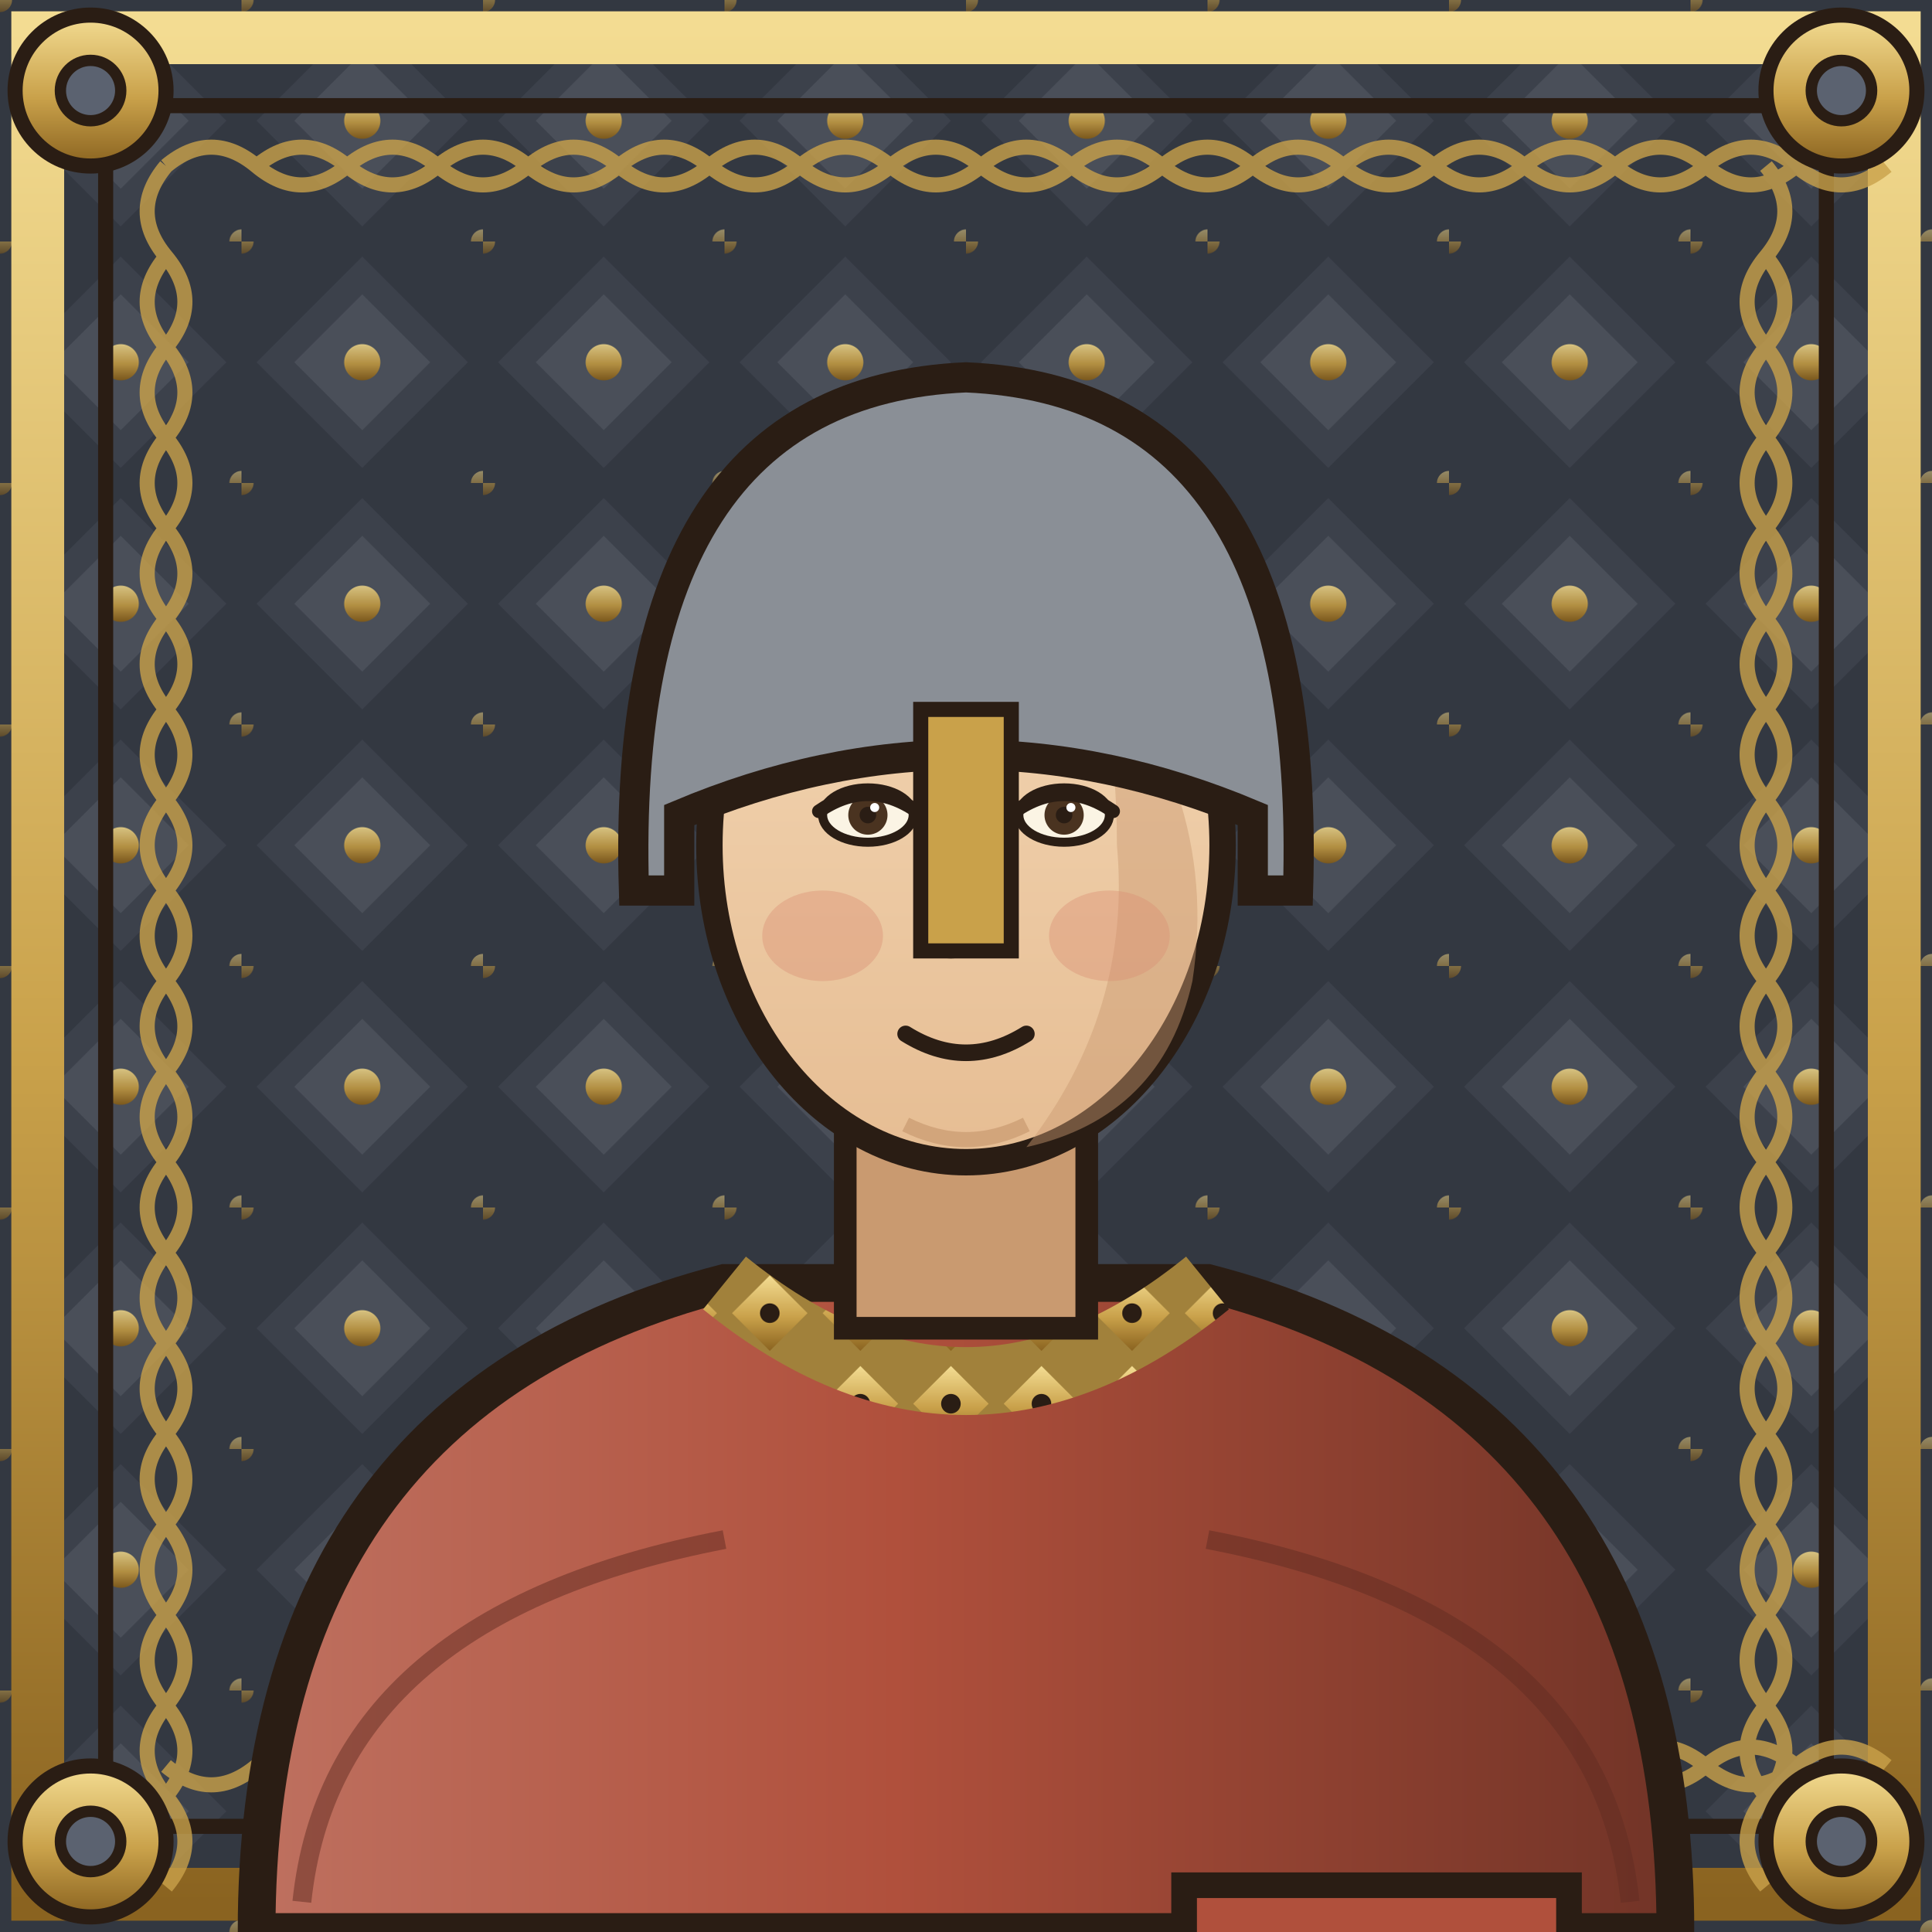
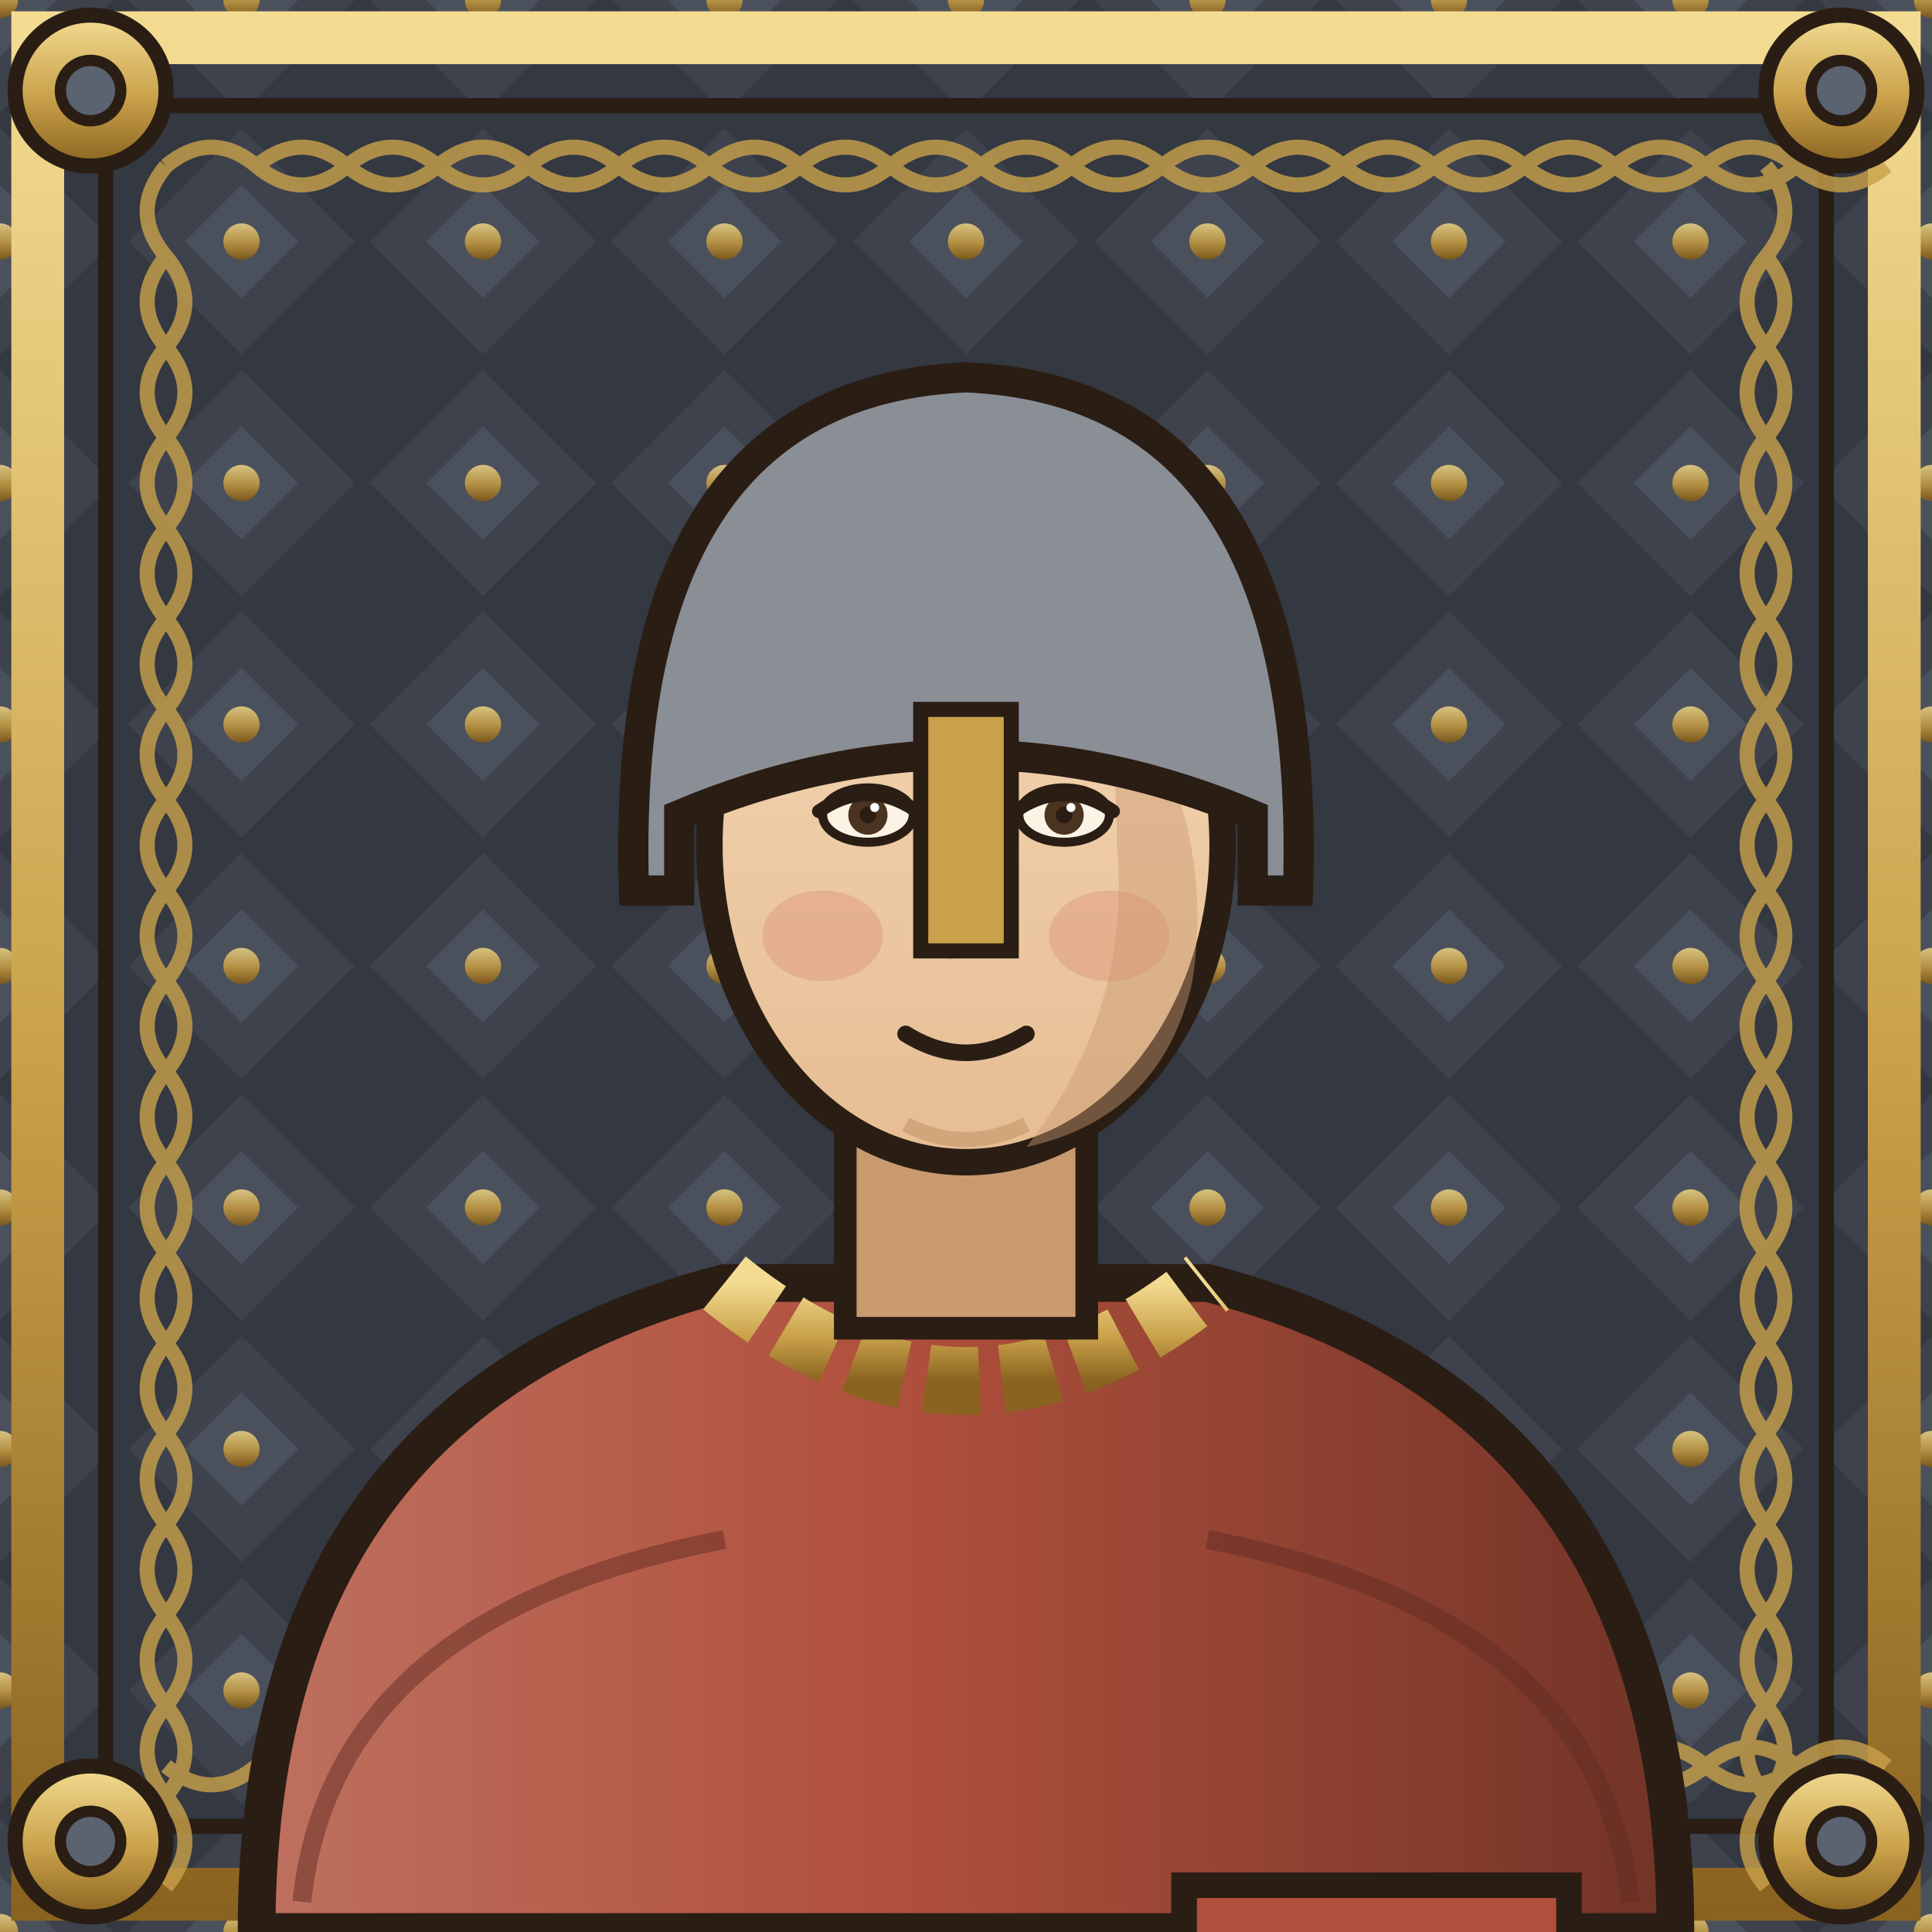
<svg xmlns="http://www.w3.org/2000/svg" viewBox="0 0 256 256" width="256" height="256">
  <defs>
    <linearGradient id="gold" x1="0" y1="0" x2="0" y2="1">
      <stop offset="0" stop-color="#f3dc92" />
      <stop offset="0.55" stop-color="#c9a14a" />
      <stop offset="1" stop-color="#8a6320" />
    </linearGradient>
    <linearGradient id="steel" x1="0" y1="0" x2="1" y2="1">
      <stop offset="0" stop-color="#eef1f4" />
      <stop offset="0.5" stop-color="#8a8f96" />
      <stop offset="1" stop-color="#4b5058" />
    </linearGradient>
    <linearGradient id="skin" x1="0" y1="0" x2="0" y2="1">
      <stop offset="0" stop-color="#f4d8b6" />
      <stop offset="1" stop-color="#e6bd93" />
    </linearGradient>
    <linearGradient id="parch" x1="0" y1="0" x2="0" y2="1">
      <stop offset="0" stop-color="#f4ead2" />
      <stop offset="1" stop-color="#e9dcbf" />
    </linearGradient>
  </defs>
  <defs>
    <linearGradient id="robe" x1="0" y1="0" x2="1" y2="0">
      <stop offset="0" stop-color="#be705f" />
      <stop offset="0.45" stop-color="#b0503c" />
      <stop offset="1" stop-color="#723427" />
    </linearGradient>
-     <pattern id="emb" width="12" height="12" patternUnits="userSpaceOnUse">
-       <rect width="12" height="12" fill="#a1813b" />
-       <path d="M6 1 L11 6 L6 11 L1 6 Z" fill="url(#gold)" />
-       <circle cx="6" cy="6" r="1.3" fill="#2a1d14" />
-     </pattern>
  </defs>
-   <defs>
-     <pattern id="field" width="32" height="32" patternUnits="userSpaceOnUse">
-       <rect width="32" height="32" fill="#3a3f4a" />
-       <path d="M16 2 L30 16 L16 30 L2 16 Z" fill="#4d535f" opacity="0.55" />
-       <path d="M16 7 L25 16 L16 25 L7 16 Z" fill="#6b727e" opacity="0.4" />
-       <circle cx="16" cy="16" r="2.4" fill="url(#gold)" />
-       <circle cx="0" cy="0" r="1.6" fill="url(#gold)" opacity="0.6" />
-       <circle cx="32" cy="32" r="1.6" fill="url(#gold)" opacity="0.6" />
-     </pattern>
-   </defs>
-   <rect x="0" y="0" width="256" height="256" fill="url(#field)" />
+   <rect width="256" height="256" fill="#3a3f4a" />
+   <path d="M0 -15.0 L15.0 0 L0 15.0 L-15.0 0 Z" fill="#4d535f" opacity="0.6" />
+   <path d="M0 -7.5 L7.5 0 L0 7.5 L-7.5 0 Z" fill="#6f7581" opacity="0.4" />
+   <circle cx="0" cy="0" r="2.4" fill="url(#gold)" />
+   <path d="M32 -15.0 L47.0 0 L32 15.0 L17.0 0 Z" fill="#4d535f" opacity="0.6" />
+   <path d="M32 -7.5 L39.5 0 L32 7.5 L24.5 0 Z" fill="#6f7581" opacity="0.4" />
+   <circle cx="32" cy="0" r="2.4" fill="url(#gold)" />
+   <path d="M64 -15.0 L79.0 0 L64 15.0 L49.0 0 Z" fill="#4d535f" opacity="0.6" />
+   <path d="M64 -7.5 L71.5 0 L64 7.5 L56.5 0 Z" fill="#6f7581" opacity="0.4" />
+   <circle cx="64" cy="0" r="2.4" fill="url(#gold)" />
+   <path d="M96 -15.0 L111.0 0 L96 15.0 L81.0 0 Z" fill="#4d535f" opacity="0.6" />
+   <path d="M96 -7.5 L103.5 0 L96 7.5 L88.5 0 Z" fill="#6f7581" opacity="0.4" />
+   <circle cx="96" cy="0" r="2.4" fill="url(#gold)" />
+   <path d="M128 -15.0 L143.0 0 L128 15.0 L113.0 0 Z" fill="#4d535f" opacity="0.6" />
+   <path d="M128 -7.5 L135.5 0 L128 7.5 L120.5 0 Z" fill="#6f7581" opacity="0.4" />
+   <circle cx="128" cy="0" r="2.4" fill="url(#gold)" />
+   <path d="M160 -15.0 L175.0 0 L160 15.0 L145.0 0 Z" fill="#4d535f" opacity="0.6" />
+   <path d="M160 -7.5 L167.5 0 L160 7.5 L152.5 0 Z" fill="#6f7581" opacity="0.4" />
+   <circle cx="160" cy="0" r="2.4" fill="url(#gold)" />
+   <path d="M192 -15.0 L207.0 0 L192 15.0 L177.0 0 Z" fill="#4d535f" opacity="0.6" />
+   <path d="M192 -7.5 L199.5 0 L192 7.5 L184.5 0 Z" fill="#6f7581" opacity="0.4" />
+   <circle cx="192" cy="0" r="2.4" fill="url(#gold)" />
+   <path d="M224 -15.0 L239.0 0 L224 15.0 L209.0 0 Z" fill="#4d535f" opacity="0.6" />
+   <path d="M224 -7.5 L231.5 0 L224 7.5 L216.5 0 Z" fill="#6f7581" opacity="0.4" />
+   <circle cx="224" cy="0" r="2.4" fill="url(#gold)" />
+   <path d="M256 -15.0 L271.0 0 L256 15.0 L241.0 0 Z" fill="#4d535f" opacity="0.6" />
+   <path d="M256 -7.5 L263.5 0 L256 7.5 L248.5 0 Z" fill="#6f7581" opacity="0.4" />
+   <circle cx="256" cy="0" r="2.4" fill="url(#gold)" />
+   <path d="M0 17.0 L15.0 32 L0 47.0 L-15.0 32 Z" fill="#4d535f" opacity="0.6" />
+   <path d="M0 24.5 L7.5 32 L0 39.5 L-7.5 32 Z" fill="#6f7581" opacity="0.4" />
+   <circle cx="0" cy="32" r="2.4" fill="url(#gold)" />
+   <path d="M32 17.0 L47.0 32 L32 47.0 L17.0 32 Z" fill="#4d535f" opacity="0.6" />
+   <path d="M32 24.5 L39.5 32 L32 39.5 L24.5 32 Z" fill="#6f7581" opacity="0.4" />
+   <circle cx="32" cy="32" r="2.4" fill="url(#gold)" />
+   <path d="M64 17.0 L79.0 32 L64 47.0 L49.0 32 Z" fill="#4d535f" opacity="0.6" />
+   <path d="M64 24.5 L71.5 32 L64 39.5 L56.5 32 Z" fill="#6f7581" opacity="0.4" />
+   <circle cx="64" cy="32" r="2.4" fill="url(#gold)" />
+   <path d="M96 17.0 L111.0 32 L96 47.0 L81.0 32 Z" fill="#4d535f" opacity="0.6" />
+   <path d="M96 24.5 L103.5 32 L96 39.5 L88.5 32 Z" fill="#6f7581" opacity="0.4" />
+   <circle cx="96" cy="32" r="2.4" fill="url(#gold)" />
+   <path d="M128 17.0 L143.0 32 L128 47.0 L113.0 32 Z" fill="#4d535f" opacity="0.6" />
+   <path d="M128 24.5 L135.5 32 L128 39.5 L120.5 32 Z" fill="#6f7581" opacity="0.4" />
+   <circle cx="128" cy="32" r="2.4" fill="url(#gold)" />
+   <path d="M160 17.0 L175.0 32 L160 47.0 L145.0 32 Z" fill="#4d535f" opacity="0.6" />
+   <path d="M160 24.5 L167.5 32 L160 39.5 L152.5 32 Z" fill="#6f7581" opacity="0.4" />
+   <circle cx="160" cy="32" r="2.4" fill="url(#gold)" />
+   <path d="M192 17.0 L207.0 32 L192 47.0 L177.0 32 Z" fill="#4d535f" opacity="0.6" />
+   <path d="M192 24.5 L199.5 32 L192 39.5 L184.5 32 Z" fill="#6f7581" opacity="0.4" />
+   <circle cx="192" cy="32" r="2.4" fill="url(#gold)" />
+   <path d="M224 17.0 L239.0 32 L224 47.0 L209.0 32 Z" fill="#4d535f" opacity="0.6" />
+   <path d="M224 24.5 L231.5 32 L224 39.5 L216.5 32 Z" fill="#6f7581" opacity="0.4" />
+   <circle cx="224" cy="32" r="2.4" fill="url(#gold)" />
+   <path d="M256 17.0 L271.0 32 L256 47.0 L241.0 32 Z" fill="#4d535f" opacity="0.6" />
+   <path d="M256 24.5 L263.5 32 L256 39.5 L248.5 32 Z" fill="#6f7581" opacity="0.4" />
+   <circle cx="256" cy="32" r="2.4" fill="url(#gold)" />
+   <path d="M0 49.0 L15.0 64 L0 79.0 L-15.0 64 Z" fill="#4d535f" opacity="0.6" />
+   <path d="M0 56.5 L7.5 64 L0 71.5 L-7.5 64 Z" fill="#6f7581" opacity="0.4" />
+   <circle cx="0" cy="64" r="2.4" fill="url(#gold)" />
+   <path d="M32 49.0 L47.0 64 L32 79.0 L17.0 64 Z" fill="#4d535f" opacity="0.6" />
+   <path d="M32 56.5 L39.5 64 L32 71.5 L24.5 64 Z" fill="#6f7581" opacity="0.4" />
+   <circle cx="32" cy="64" r="2.4" fill="url(#gold)" />
+   <path d="M64 49.0 L79.0 64 L64 79.0 L49.0 64 Z" fill="#4d535f" opacity="0.6" />
+   <path d="M64 56.5 L71.5 64 L64 71.5 L56.5 64 Z" fill="#6f7581" opacity="0.4" />
+   <circle cx="64" cy="64" r="2.4" fill="url(#gold)" />
+   <path d="M96 49.0 L111.0 64 L96 79.0 L81.0 64 Z" fill="#4d535f" opacity="0.6" />
+   <path d="M96 56.5 L103.5 64 L96 71.5 L88.5 64 Z" fill="#6f7581" opacity="0.4" />
+   <circle cx="96" cy="64" r="2.4" fill="url(#gold)" />
+   <path d="M128 49.0 L143.0 64 L128 79.0 L113.0 64 Z" fill="#4d535f" opacity="0.6" />
+   <path d="M128 56.5 L135.5 64 L128 71.5 L120.5 64 Z" fill="#6f7581" opacity="0.4" />
+   <circle cx="128" cy="64" r="2.4" fill="url(#gold)" />
+   <path d="M160 49.0 L175.0 64 L160 79.0 L145.0 64 Z" fill="#4d535f" opacity="0.6" />
+   <path d="M160 56.5 L167.5 64 L160 71.5 L152.5 64 Z" fill="#6f7581" opacity="0.4" />
+   <circle cx="160" cy="64" r="2.4" fill="url(#gold)" />
+   <path d="M192 49.0 L207.0 64 L192 79.0 L177.0 64 Z" fill="#4d535f" opacity="0.6" />
+   <path d="M192 56.5 L199.5 64 L192 71.5 L184.5 64 Z" fill="#6f7581" opacity="0.4" />
+   <circle cx="192" cy="64" r="2.4" fill="url(#gold)" />
+   <path d="M224 49.0 L239.0 64 L224 79.0 L209.0 64 Z" fill="#4d535f" opacity="0.6" />
+   <path d="M224 56.5 L231.5 64 L224 71.5 L216.5 64 Z" fill="#6f7581" opacity="0.4" />
+   <circle cx="224" cy="64" r="2.4" fill="url(#gold)" />
+   <path d="M256 49.0 L271.0 64 L256 79.0 L241.0 64 Z" fill="#4d535f" opacity="0.6" />
+   <path d="M256 56.5 L263.5 64 L256 71.5 L248.5 64 Z" fill="#6f7581" opacity="0.4" />
+   <circle cx="256" cy="64" r="2.4" fill="url(#gold)" />
+   <path d="M0 81.0 L15.0 96 L0 111.0 L-15.0 96 Z" fill="#4d535f" opacity="0.6" />
+   <path d="M0 88.5 L7.5 96 L0 103.5 L-7.5 96 Z" fill="#6f7581" opacity="0.4" />
+   <circle cx="0" cy="96" r="2.4" fill="url(#gold)" />
+   <path d="M32 81.0 L47.0 96 L32 111.0 L17.0 96 Z" fill="#4d535f" opacity="0.6" />
+   <path d="M32 88.5 L39.5 96 L32 103.5 L24.5 96 Z" fill="#6f7581" opacity="0.4" />
+   <circle cx="32" cy="96" r="2.4" fill="url(#gold)" />
+   <path d="M64 81.0 L79.0 96 L64 111.0 L49.0 96 Z" fill="#4d535f" opacity="0.6" />
+   <path d="M64 88.5 L71.5 96 L64 103.5 L56.5 96 Z" fill="#6f7581" opacity="0.4" />
+   <circle cx="64" cy="96" r="2.4" fill="url(#gold)" />
+   <path d="M96 81.0 L111.0 96 L96 111.0 L81.0 96 Z" fill="#4d535f" opacity="0.6" />
+   <path d="M96 88.5 L103.5 96 L96 103.5 L88.5 96 Z" fill="#6f7581" opacity="0.4" />
+   <circle cx="96" cy="96" r="2.4" fill="url(#gold)" />
+   <path d="M128 81.0 L143.0 96 L128 111.0 L113.0 96 Z" fill="#4d535f" opacity="0.6" />
+   <path d="M128 88.5 L135.5 96 L128 103.5 L120.5 96 Z" fill="#6f7581" opacity="0.4" />
+   <circle cx="128" cy="96" r="2.4" fill="url(#gold)" />
+   <path d="M160 81.0 L175.0 96 L160 111.0 L145.0 96 Z" fill="#4d535f" opacity="0.6" />
+   <path d="M160 88.5 L167.5 96 L160 103.5 L152.5 96 Z" fill="#6f7581" opacity="0.4" />
+   <circle cx="160" cy="96" r="2.4" fill="url(#gold)" />
+   <path d="M192 81.0 L207.0 96 L192 111.0 L177.0 96 Z" fill="#4d535f" opacity="0.6" />
+   <path d="M192 88.5 L199.5 96 L192 103.5 L184.5 96 Z" fill="#6f7581" opacity="0.4" />
+   <circle cx="192" cy="96" r="2.4" fill="url(#gold)" />
+   <path d="M224 81.0 L239.0 96 L224 111.0 L209.0 96 Z" fill="#4d535f" opacity="0.6" />
+   <path d="M224 88.5 L231.5 96 L224 103.5 L216.5 96 Z" fill="#6f7581" opacity="0.4" />
+   <circle cx="224" cy="96" r="2.4" fill="url(#gold)" />
+   <path d="M256 81.0 L271.0 96 L256 111.0 L241.0 96 Z" fill="#4d535f" opacity="0.6" />
+   <path d="M256 88.5 L263.5 96 L256 103.5 L248.5 96 Z" fill="#6f7581" opacity="0.4" />
+   <circle cx="256" cy="96" r="2.4" fill="url(#gold)" />
+   <path d="M0 113.0 L15.0 128 L0 143.0 L-15.0 128 Z" fill="#4d535f" opacity="0.6" />
+   <path d="M0 120.5 L7.5 128 L0 135.5 L-7.5 128 Z" fill="#6f7581" opacity="0.4" />
+   <circle cx="0" cy="128" r="2.4" fill="url(#gold)" />
+   <path d="M32 113.0 L47.0 128 L32 143.0 L17.0 128 Z" fill="#4d535f" opacity="0.6" />
+   <path d="M32 120.5 L39.5 128 L32 135.5 L24.5 128 Z" fill="#6f7581" opacity="0.4" />
+   <circle cx="32" cy="128" r="2.4" fill="url(#gold)" />
+   <path d="M64 113.0 L79.0 128 L64 143.0 L49.0 128 Z" fill="#4d535f" opacity="0.6" />
+   <path d="M64 120.5 L71.5 128 L64 135.5 L56.5 128 Z" fill="#6f7581" opacity="0.4" />
+   <circle cx="64" cy="128" r="2.4" fill="url(#gold)" />
+   <path d="M96 113.0 L111.0 128 L96 143.0 L81.0 128 Z" fill="#4d535f" opacity="0.6" />
+   <path d="M96 120.5 L103.5 128 L96 135.5 L88.5 128 Z" fill="#6f7581" opacity="0.4" />
+   <circle cx="96" cy="128" r="2.4" fill="url(#gold)" />
+   <path d="M128 113.0 L143.0 128 L128 143.0 L113.0 128 Z" fill="#4d535f" opacity="0.6" />
+   <path d="M128 120.5 L135.5 128 L128 135.5 L120.5 128 Z" fill="#6f7581" opacity="0.4" />
+   <circle cx="128" cy="128" r="2.4" fill="url(#gold)" />
+   <path d="M160 113.0 L175.0 128 L160 143.0 L145.0 128 Z" fill="#4d535f" opacity="0.6" />
+   <path d="M160 120.5 L167.5 128 L160 135.5 L152.5 128 Z" fill="#6f7581" opacity="0.4" />
+   <circle cx="160" cy="128" r="2.4" fill="url(#gold)" />
+   <path d="M192 113.0 L207.0 128 L192 143.0 L177.0 128 Z" fill="#4d535f" opacity="0.6" />
+   <path d="M192 120.5 L199.5 128 L192 135.5 L184.5 128 Z" fill="#6f7581" opacity="0.4" />
+   <circle cx="192" cy="128" r="2.4" fill="url(#gold)" />
+   <path d="M224 113.0 L239.0 128 L224 143.0 L209.0 128 Z" fill="#4d535f" opacity="0.6" />
+   <path d="M224 120.5 L231.5 128 L224 135.5 L216.5 128 Z" fill="#6f7581" opacity="0.4" />
+   <circle cx="224" cy="128" r="2.4" fill="url(#gold)" />
+   <path d="M256 113.0 L271.0 128 L256 143.0 L241.0 128 Z" fill="#4d535f" opacity="0.6" />
+   <path d="M256 120.5 L263.5 128 L256 135.5 L248.5 128 Z" fill="#6f7581" opacity="0.4" />
+   <circle cx="256" cy="128" r="2.4" fill="url(#gold)" />
+   <path d="M0 145.0 L15.0 160 L0 175.0 L-15.0 160 Z" fill="#4d535f" opacity="0.6" />
+   <path d="M0 152.5 L7.5 160 L0 167.5 L-7.5 160 Z" fill="#6f7581" opacity="0.4" />
+   <circle cx="0" cy="160" r="2.4" fill="url(#gold)" />
+   <path d="M32 145.0 L47.0 160 L32 175.0 L17.0 160 Z" fill="#4d535f" opacity="0.6" />
+   <path d="M32 152.5 L39.5 160 L32 167.5 L24.5 160 Z" fill="#6f7581" opacity="0.4" />
+   <circle cx="32" cy="160" r="2.4" fill="url(#gold)" />
+   <path d="M64 145.0 L79.0 160 L64 175.0 L49.0 160 Z" fill="#4d535f" opacity="0.6" />
+   <path d="M64 152.5 L71.5 160 L64 167.5 L56.5 160 Z" fill="#6f7581" opacity="0.4" />
+   <circle cx="64" cy="160" r="2.4" fill="url(#gold)" />
+   <path d="M96 145.0 L111.0 160 L96 175.0 L81.0 160 Z" fill="#4d535f" opacity="0.6" />
+   <path d="M96 152.5 L103.5 160 L96 167.5 L88.5 160 Z" fill="#6f7581" opacity="0.4" />
+   <circle cx="96" cy="160" r="2.4" fill="url(#gold)" />
+   <path d="M128 145.0 L143.0 160 L128 175.0 L113.0 160 Z" fill="#4d535f" opacity="0.6" />
+   <path d="M128 152.5 L135.5 160 L128 167.5 L120.5 160 Z" fill="#6f7581" opacity="0.4" />
+   <circle cx="128" cy="160" r="2.4" fill="url(#gold)" />
+   <path d="M160 145.0 L175.0 160 L160 175.0 L145.0 160 Z" fill="#4d535f" opacity="0.6" />
+   <path d="M160 152.5 L167.5 160 L160 167.5 L152.5 160 Z" fill="#6f7581" opacity="0.4" />
+   <circle cx="160" cy="160" r="2.4" fill="url(#gold)" />
+   <path d="M192 145.0 L207.0 160 L192 175.0 L177.0 160 Z" fill="#4d535f" opacity="0.6" />
+   <path d="M192 152.5 L199.5 160 L192 167.5 L184.5 160 Z" fill="#6f7581" opacity="0.4" />
+   <circle cx="192" cy="160" r="2.4" fill="url(#gold)" />
+   <path d="M224 145.0 L239.0 160 L224 175.0 L209.0 160 Z" fill="#4d535f" opacity="0.6" />
+   <path d="M224 152.5 L231.5 160 L224 167.5 L216.5 160 Z" fill="#6f7581" opacity="0.4" />
+   <circle cx="224" cy="160" r="2.4" fill="url(#gold)" />
+   <path d="M256 145.0 L271.0 160 L256 175.0 L241.0 160 Z" fill="#4d535f" opacity="0.6" />
+   <path d="M256 152.5 L263.5 160 L256 167.5 L248.5 160 Z" fill="#6f7581" opacity="0.4" />
+   <circle cx="256" cy="160" r="2.4" fill="url(#gold)" />
+   <path d="M0 177.0 L15.0 192 L0 207.0 L-15.0 192 Z" fill="#4d535f" opacity="0.6" />
+   <path d="M0 184.5 L7.5 192 L0 199.5 L-7.5 192 Z" fill="#6f7581" opacity="0.4" />
+   <circle cx="0" cy="192" r="2.4" fill="url(#gold)" />
+   <path d="M32 177.0 L47.0 192 L32 207.0 L17.0 192 Z" fill="#4d535f" opacity="0.6" />
+   <path d="M32 184.5 L39.5 192 L32 199.5 L24.5 192 Z" fill="#6f7581" opacity="0.4" />
+   <circle cx="32" cy="192" r="2.4" fill="url(#gold)" />
+   <path d="M64 177.0 L79.0 192 L64 207.0 L49.0 192 Z" fill="#4d535f" opacity="0.6" />
+   <path d="M64 184.5 L71.5 192 L64 199.5 L56.5 192 Z" fill="#6f7581" opacity="0.4" />
+   <circle cx="64" cy="192" r="2.4" fill="url(#gold)" />
+   <path d="M96 177.0 L111.0 192 L96 207.0 L81.0 192 Z" fill="#4d535f" opacity="0.6" />
+   <path d="M96 184.5 L103.5 192 L96 199.5 L88.5 192 Z" fill="#6f7581" opacity="0.4" />
+   <circle cx="96" cy="192" r="2.4" fill="url(#gold)" />
+   <path d="M128 177.0 L143.0 192 L128 207.0 L113.0 192 Z" fill="#4d535f" opacity="0.6" />
+   <path d="M128 184.5 L135.5 192 L128 199.5 L120.5 192 Z" fill="#6f7581" opacity="0.4" />
+   <circle cx="128" cy="192" r="2.4" fill="url(#gold)" />
+   <path d="M160 177.0 L175.0 192 L160 207.0 L145.0 192 Z" fill="#4d535f" opacity="0.6" />
+   <path d="M160 184.5 L167.5 192 L160 199.5 L152.5 192 Z" fill="#6f7581" opacity="0.4" />
+   <circle cx="160" cy="192" r="2.4" fill="url(#gold)" />
+   <path d="M192 177.0 L207.0 192 L192 207.0 L177.0 192 Z" fill="#4d535f" opacity="0.6" />
+   <path d="M192 184.5 L199.5 192 L192 199.5 L184.5 192 Z" fill="#6f7581" opacity="0.4" />
+   <circle cx="192" cy="192" r="2.4" fill="url(#gold)" />
+   <path d="M224 177.0 L239.0 192 L224 207.0 L209.0 192 Z" fill="#4d535f" opacity="0.6" />
+   <path d="M224 184.5 L231.5 192 L224 199.5 L216.5 192 Z" fill="#6f7581" opacity="0.4" />
+   <circle cx="224" cy="192" r="2.4" fill="url(#gold)" />
+   <path d="M256 177.0 L271.0 192 L256 207.0 L241.0 192 Z" fill="#4d535f" opacity="0.6" />
+   <path d="M256 184.5 L263.5 192 L256 199.5 L248.5 192 Z" fill="#6f7581" opacity="0.4" />
+   <circle cx="256" cy="192" r="2.4" fill="url(#gold)" />
+   <path d="M0 209.0 L15.0 224 L0 239.0 L-15.0 224 Z" fill="#4d535f" opacity="0.6" />
+   <path d="M0 216.5 L7.5 224 L0 231.5 L-7.5 224 Z" fill="#6f7581" opacity="0.4" />
+   <circle cx="0" cy="224" r="2.4" fill="url(#gold)" />
+   <path d="M32 209.0 L47.0 224 L32 239.0 L17.0 224 Z" fill="#4d535f" opacity="0.6" />
+   <path d="M32 216.5 L39.5 224 L32 231.5 L24.5 224 Z" fill="#6f7581" opacity="0.4" />
+   <circle cx="32" cy="224" r="2.4" fill="url(#gold)" />
+   <path d="M64 209.0 L79.0 224 L64 239.0 L49.0 224 Z" fill="#4d535f" opacity="0.6" />
+   <path d="M64 216.5 L71.5 224 L64 231.5 L56.5 224 Z" fill="#6f7581" opacity="0.4" />
+   <circle cx="64" cy="224" r="2.4" fill="url(#gold)" />
+   <path d="M96 209.0 L111.0 224 L96 239.0 L81.0 224 Z" fill="#4d535f" opacity="0.6" />
+   <path d="M96 216.5 L103.5 224 L96 231.5 L88.5 224 Z" fill="#6f7581" opacity="0.4" />
+   <circle cx="96" cy="224" r="2.4" fill="url(#gold)" />
+   <path d="M128 209.0 L143.0 224 L128 239.0 L113.0 224 Z" fill="#4d535f" opacity="0.6" />
+   <path d="M128 216.5 L135.5 224 L128 231.5 L120.5 224 Z" fill="#6f7581" opacity="0.4" />
+   <circle cx="128" cy="224" r="2.4" fill="url(#gold)" />
+   <path d="M160 209.0 L175.0 224 L160 239.0 L145.0 224 Z" fill="#4d535f" opacity="0.6" />
+   <path d="M160 216.5 L167.5 224 L160 231.5 L152.5 224 Z" fill="#6f7581" opacity="0.4" />
+   <circle cx="160" cy="224" r="2.4" fill="url(#gold)" />
+   <path d="M192 209.0 L207.0 224 L192 239.0 L177.0 224 Z" fill="#4d535f" opacity="0.6" />
+   <path d="M192 216.5 L199.5 224 L192 231.5 L184.5 224 Z" fill="#6f7581" opacity="0.4" />
+   <circle cx="192" cy="224" r="2.4" fill="url(#gold)" />
+   <path d="M224 209.0 L239.0 224 L224 239.0 L209.0 224 Z" fill="#4d535f" opacity="0.6" />
+   <path d="M224 216.5 L231.5 224 L224 231.5 L216.5 224 Z" fill="#6f7581" opacity="0.4" />
+   <circle cx="224" cy="224" r="2.4" fill="url(#gold)" />
+   <path d="M256 209.0 L271.0 224 L256 239.0 L241.0 224 Z" fill="#4d535f" opacity="0.6" />
+   <path d="M256 216.5 L263.5 224 L256 231.5 L248.5 224 Z" fill="#6f7581" opacity="0.4" />
+   <circle cx="256" cy="224" r="2.4" fill="url(#gold)" />
+   <path d="M0 241.0 L15.0 256 L0 271.0 L-15.0 256 Z" fill="#4d535f" opacity="0.6" />
+   <path d="M0 248.5 L7.5 256 L0 263.5 L-7.5 256 Z" fill="#6f7581" opacity="0.4" />
+   <circle cx="0" cy="256" r="2.4" fill="url(#gold)" />
+   <path d="M32 241.0 L47.0 256 L32 271.0 L17.0 256 Z" fill="#4d535f" opacity="0.6" />
+   <path d="M32 248.5 L39.5 256 L32 263.5 L24.5 256 Z" fill="#6f7581" opacity="0.4" />
+   <circle cx="32" cy="256" r="2.4" fill="url(#gold)" />
+   <path d="M64 241.0 L79.0 256 L64 271.0 L49.0 256 Z" fill="#4d535f" opacity="0.6" />
+   <path d="M64 248.5 L71.5 256 L64 263.5 L56.5 256 Z" fill="#6f7581" opacity="0.4" />
+   <circle cx="64" cy="256" r="2.4" fill="url(#gold)" />
+   <path d="M96 241.0 L111.0 256 L96 271.0 L81.0 256 Z" fill="#4d535f" opacity="0.6" />
+   <path d="M96 248.5 L103.5 256 L96 263.5 L88.5 256 Z" fill="#6f7581" opacity="0.4" />
+   <circle cx="96" cy="256" r="2.4" fill="url(#gold)" />
+   <path d="M128 241.0 L143.0 256 L128 271.0 L113.0 256 Z" fill="#4d535f" opacity="0.6" />
+   <path d="M128 248.5 L135.5 256 L128 263.5 L120.5 256 Z" fill="#6f7581" opacity="0.4" />
+   <circle cx="128" cy="256" r="2.4" fill="url(#gold)" />
+   <path d="M160 241.0 L175.0 256 L160 271.0 L145.0 256 Z" fill="#4d535f" opacity="0.6" />
+   <path d="M160 248.5 L167.5 256 L160 263.5 L152.5 256 Z" fill="#6f7581" opacity="0.4" />
+   <circle cx="160" cy="256" r="2.4" fill="url(#gold)" />
+   <path d="M192 241.0 L207.0 256 L192 271.0 L177.0 256 Z" fill="#4d535f" opacity="0.6" />
+   <path d="M192 248.5 L199.5 256 L192 263.5 L184.5 256 Z" fill="#6f7581" opacity="0.4" />
+   <circle cx="192" cy="256" r="2.4" fill="url(#gold)" />
+   <path d="M224 241.0 L239.0 256 L224 271.0 L209.0 256 Z" fill="#4d535f" opacity="0.6" />
+   <path d="M224 248.5 L231.5 256 L224 263.5 L216.5 256 Z" fill="#6f7581" opacity="0.4" />
+   <circle cx="224" cy="256" r="2.4" fill="url(#gold)" />
+   <path d="M256 241.0 L271.0 256 L256 271.0 L241.0 256 Z" fill="#4d535f" opacity="0.6" />
+   <path d="M256 248.5 L263.5 256 L256 263.5 L248.5 256 Z" fill="#6f7581" opacity="0.4" />
+   <circle cx="256" cy="256" r="2.4" fill="url(#gold)" />
  <rect x="0" y="0" width="256" height="256" fill="#000" opacity="0.12" />
  <rect x="5" y="5" width="246" height="246" fill="none" stroke="url(#gold)" stroke-width="7" />
  <rect x="14" y="14" width="228" height="228" fill="none" stroke="#2a1d14" stroke-width="2" />
  <path d="M22 22 q6 -5 12 0 t12 0 M22 234 q6 5 12 0 t12 0 M34 22 q6 -5 12 0 t12 0 M34 234 q6 5 12 0 t12 0 M46 22 q6 -5 12 0 t12 0 M46 234 q6 5 12 0 t12 0 M58 22 q6 -5 12 0 t12 0 M58 234 q6 5 12 0 t12 0 M70 22 q6 -5 12 0 t12 0 M70 234 q6 5 12 0 t12 0 M82 22 q6 -5 12 0 t12 0 M82 234 q6 5 12 0 t12 0 M94 22 q6 -5 12 0 t12 0 M94 234 q6 5 12 0 t12 0 M106 22 q6 -5 12 0 t12 0 M106 234 q6 5 12 0 t12 0 M118 22 q6 -5 12 0 t12 0 M118 234 q6 5 12 0 t12 0 M130 22 q6 -5 12 0 t12 0 M130 234 q6 5 12 0 t12 0 M142 22 q6 -5 12 0 t12 0 M142 234 q6 5 12 0 t12 0 M154 22 q6 -5 12 0 t12 0 M154 234 q6 5 12 0 t12 0 M166 22 q6 -5 12 0 t12 0 M166 234 q6 5 12 0 t12 0 M178 22 q6 -5 12 0 t12 0 M178 234 q6 5 12 0 t12 0 M190 22 q6 -5 12 0 t12 0 M190 234 q6 5 12 0 t12 0 M202 22 q6 -5 12 0 t12 0 M202 234 q6 5 12 0 t12 0 M214 22 q6 -5 12 0 t12 0 M214 234 q6 5 12 0 t12 0 M226 22 q6 -5 12 0 t12 0 M226 234 q6 5 12 0 t12 0 M22 22 q-5 6 0 12 t0 12 M234 22 q5 6 0 12 t0 12 M22 34 q-5 6 0 12 t0 12 M234 34 q5 6 0 12 t0 12 M22 46 q-5 6 0 12 t0 12 M234 46 q5 6 0 12 t0 12 M22 58 q-5 6 0 12 t0 12 M234 58 q5 6 0 12 t0 12 M22 70 q-5 6 0 12 t0 12 M234 70 q5 6 0 12 t0 12 M22 82 q-5 6 0 12 t0 12 M234 82 q5 6 0 12 t0 12 M22 94 q-5 6 0 12 t0 12 M234 94 q5 6 0 12 t0 12 M22 106 q-5 6 0 12 t0 12 M234 106 q5 6 0 12 t0 12 M22 118 q-5 6 0 12 t0 12 M234 118 q5 6 0 12 t0 12 M22 130 q-5 6 0 12 t0 12 M234 130 q5 6 0 12 t0 12 M22 142 q-5 6 0 12 t0 12 M234 142 q5 6 0 12 t0 12 M22 154 q-5 6 0 12 t0 12 M234 154 q5 6 0 12 t0 12 M22 166 q-5 6 0 12 t0 12 M234 166 q5 6 0 12 t0 12 M22 178 q-5 6 0 12 t0 12 M234 178 q5 6 0 12 t0 12 M22 190 q-5 6 0 12 t0 12 M234 190 q5 6 0 12 t0 12 M22 202 q-5 6 0 12 t0 12 M234 202 q5 6 0 12 t0 12 M22 214 q-5 6 0 12 t0 12 M234 214 q5 6 0 12 t0 12 M22 226 q-5 6 0 12 t0 12 M234 226 q5 6 0 12 t0 12" fill="none" stroke="#c9a14a" stroke-width="2" opacity="0.8" />
  <circle cx="12" cy="12" r="10" fill="url(#gold)" stroke="#2a1d14" stroke-width="2" />
  <circle cx="12" cy="12" r="4" fill="#5b6270" stroke="#2a1d14" stroke-width="1.5" />
  <circle cx="244" cy="12" r="10" fill="url(#gold)" stroke="#2a1d14" stroke-width="2" />
  <circle cx="244" cy="12" r="4" fill="#5b6270" stroke="#2a1d14" stroke-width="1.5" />
  <circle cx="12" cy="244" r="10" fill="url(#gold)" stroke="#2a1d14" stroke-width="2" />
  <circle cx="12" cy="244" r="4" fill="#5b6270" stroke="#2a1d14" stroke-width="1.5" />
  <circle cx="244" cy="244" r="10" fill="url(#gold)" stroke="#2a1d14" stroke-width="2" />
  <circle cx="244" cy="244" r="4" fill="#5b6270" stroke="#2a1d14" stroke-width="1.5" />
  <path d="M34 256 Q34 186 96 170 L160 170 Q222 186 222 256 Z" fill="url(#robe)" stroke="#2a1d14" stroke-width="5" />
-   <path d="M96 170 Q128 196 160 170" fill="none" stroke="url(#emb)" stroke-width="9" />
+   <path d="M96 170 Q128 196 160 170" fill="none" stroke="url(#gold)" stroke-dasharray="7 3" stroke-width="9" />
  <path d="M40 252 Q44 214 96 204" fill="none" stroke="#612c21" stroke-width="2.5" opacity="0.5" />
  <path d="M216 252 Q212 214 160 204" fill="none" stroke="#612c21" stroke-width="2.5" opacity="0.5" />
  <rect x="112" y="136" width="32" height="40" fill="#c99a70" stroke="#2a1d14" stroke-width="3" />
  <g transform="translate(128 112)">
    <ellipse cx="0" cy="0" rx="34" ry="42" fill="url(#skin)" stroke="#2a1d14" stroke-width="3.5" />
    <path d="M14 -30 Q34 -8 30 18 Q26 36 8 40 Q22 22 20 0 Q20 -20 14 -30 Z" fill="#c99a70" opacity="0.45" />
    <ellipse cx="-19" cy="12" rx="8" ry="6" fill="#d98f74" opacity="0.4" />
    <ellipse cx="19" cy="12" rx="8" ry="6" fill="#d98f74" opacity="0.4" />
    <path d="M-8 37 Q0 41 8 37" fill="none" stroke="#c99a70" stroke-width="2" opacity="0.7" />
    <ellipse cx="-13" cy="-4" rx="6" ry="3.6" fill="#fbf4e4" stroke="#2a1d14" stroke-width="1.2" />
    <circle cx="-13" cy="-4" r="2.6" fill="#4a3320" />
    <circle cx="-13" cy="-4" r="1.1" fill="#2a1d14" />
    <circle cx="-12.1" cy="-5" r="0.6" fill="#ffffff" />
    <path d="M-19.5 -4.5 Q-13 -9 -6.5 -4.5" fill="none" stroke="#2a1d14" stroke-width="1.8" stroke-linecap="round" />
    <ellipse cx="13" cy="-4" rx="6" ry="3.6" fill="#fbf4e4" stroke="#2a1d14" stroke-width="1.2" />
    <circle cx="13" cy="-4" r="2.6" fill="#4a3320" />
    <circle cx="13" cy="-4" r="1.1" fill="#2a1d14" />
    <circle cx="13.9" cy="-5" r="0.6" fill="#ffffff" />
    <path d="M6.5 -4.5 Q13 -9 19.5 -4.5" fill="none" stroke="#2a1d14" stroke-width="1.8" stroke-linecap="round" />
    <path d="M-20 -13 Q-13 -18 -5 -13" fill="none" stroke="#2a1d14" stroke-width="2.6" stroke-linecap="round" />
    <path d="M5 -13 Q13 -18 20 -13" fill="none" stroke="#2a1d14" stroke-width="2.6" stroke-linecap="round" />
    <path d="M1 -2 Q5 7 1 13 Q-2 15 -5 13" fill="none" stroke="#2a1d14" stroke-width="2" stroke-linecap="round" />
    <path d="M3 0 Q7 8 3 13 Q6 10 5 2 Z" fill="#c99a70" opacity="0.55" />
    <path d="M-8 25 Q0 30 8 25" fill="none" stroke="#2a1d14" stroke-width="2.2" stroke-linecap="round" />
    <path d="M-44 6 Q-46 -60 0 -62 Q46 -60 44 6 L38 6 L38 -4 Q0 -20 -38 -4 L-38 6 Z" fill="#8a8f96" stroke="#2a1d14" stroke-width="4" />
    <path d="M-6 -18 L-6 14 L6 14 L6 -18 Z" fill="#c9a14a" stroke="#2a1d14" stroke-width="2" />
  </g>
  <g transform="translate(128 226) scale(0.85)">
    <path d="M34 28 L94 28 L94 74 Q94 102 64 112 Q34 102 34 74 Z" fill="#b0503c" stroke="#2a1d14" stroke-width="4" />
    <path d="M64 40 L64 96 M46 62 L82 62" stroke="#c9a14a" stroke-width="7" />
  </g>
</svg>
